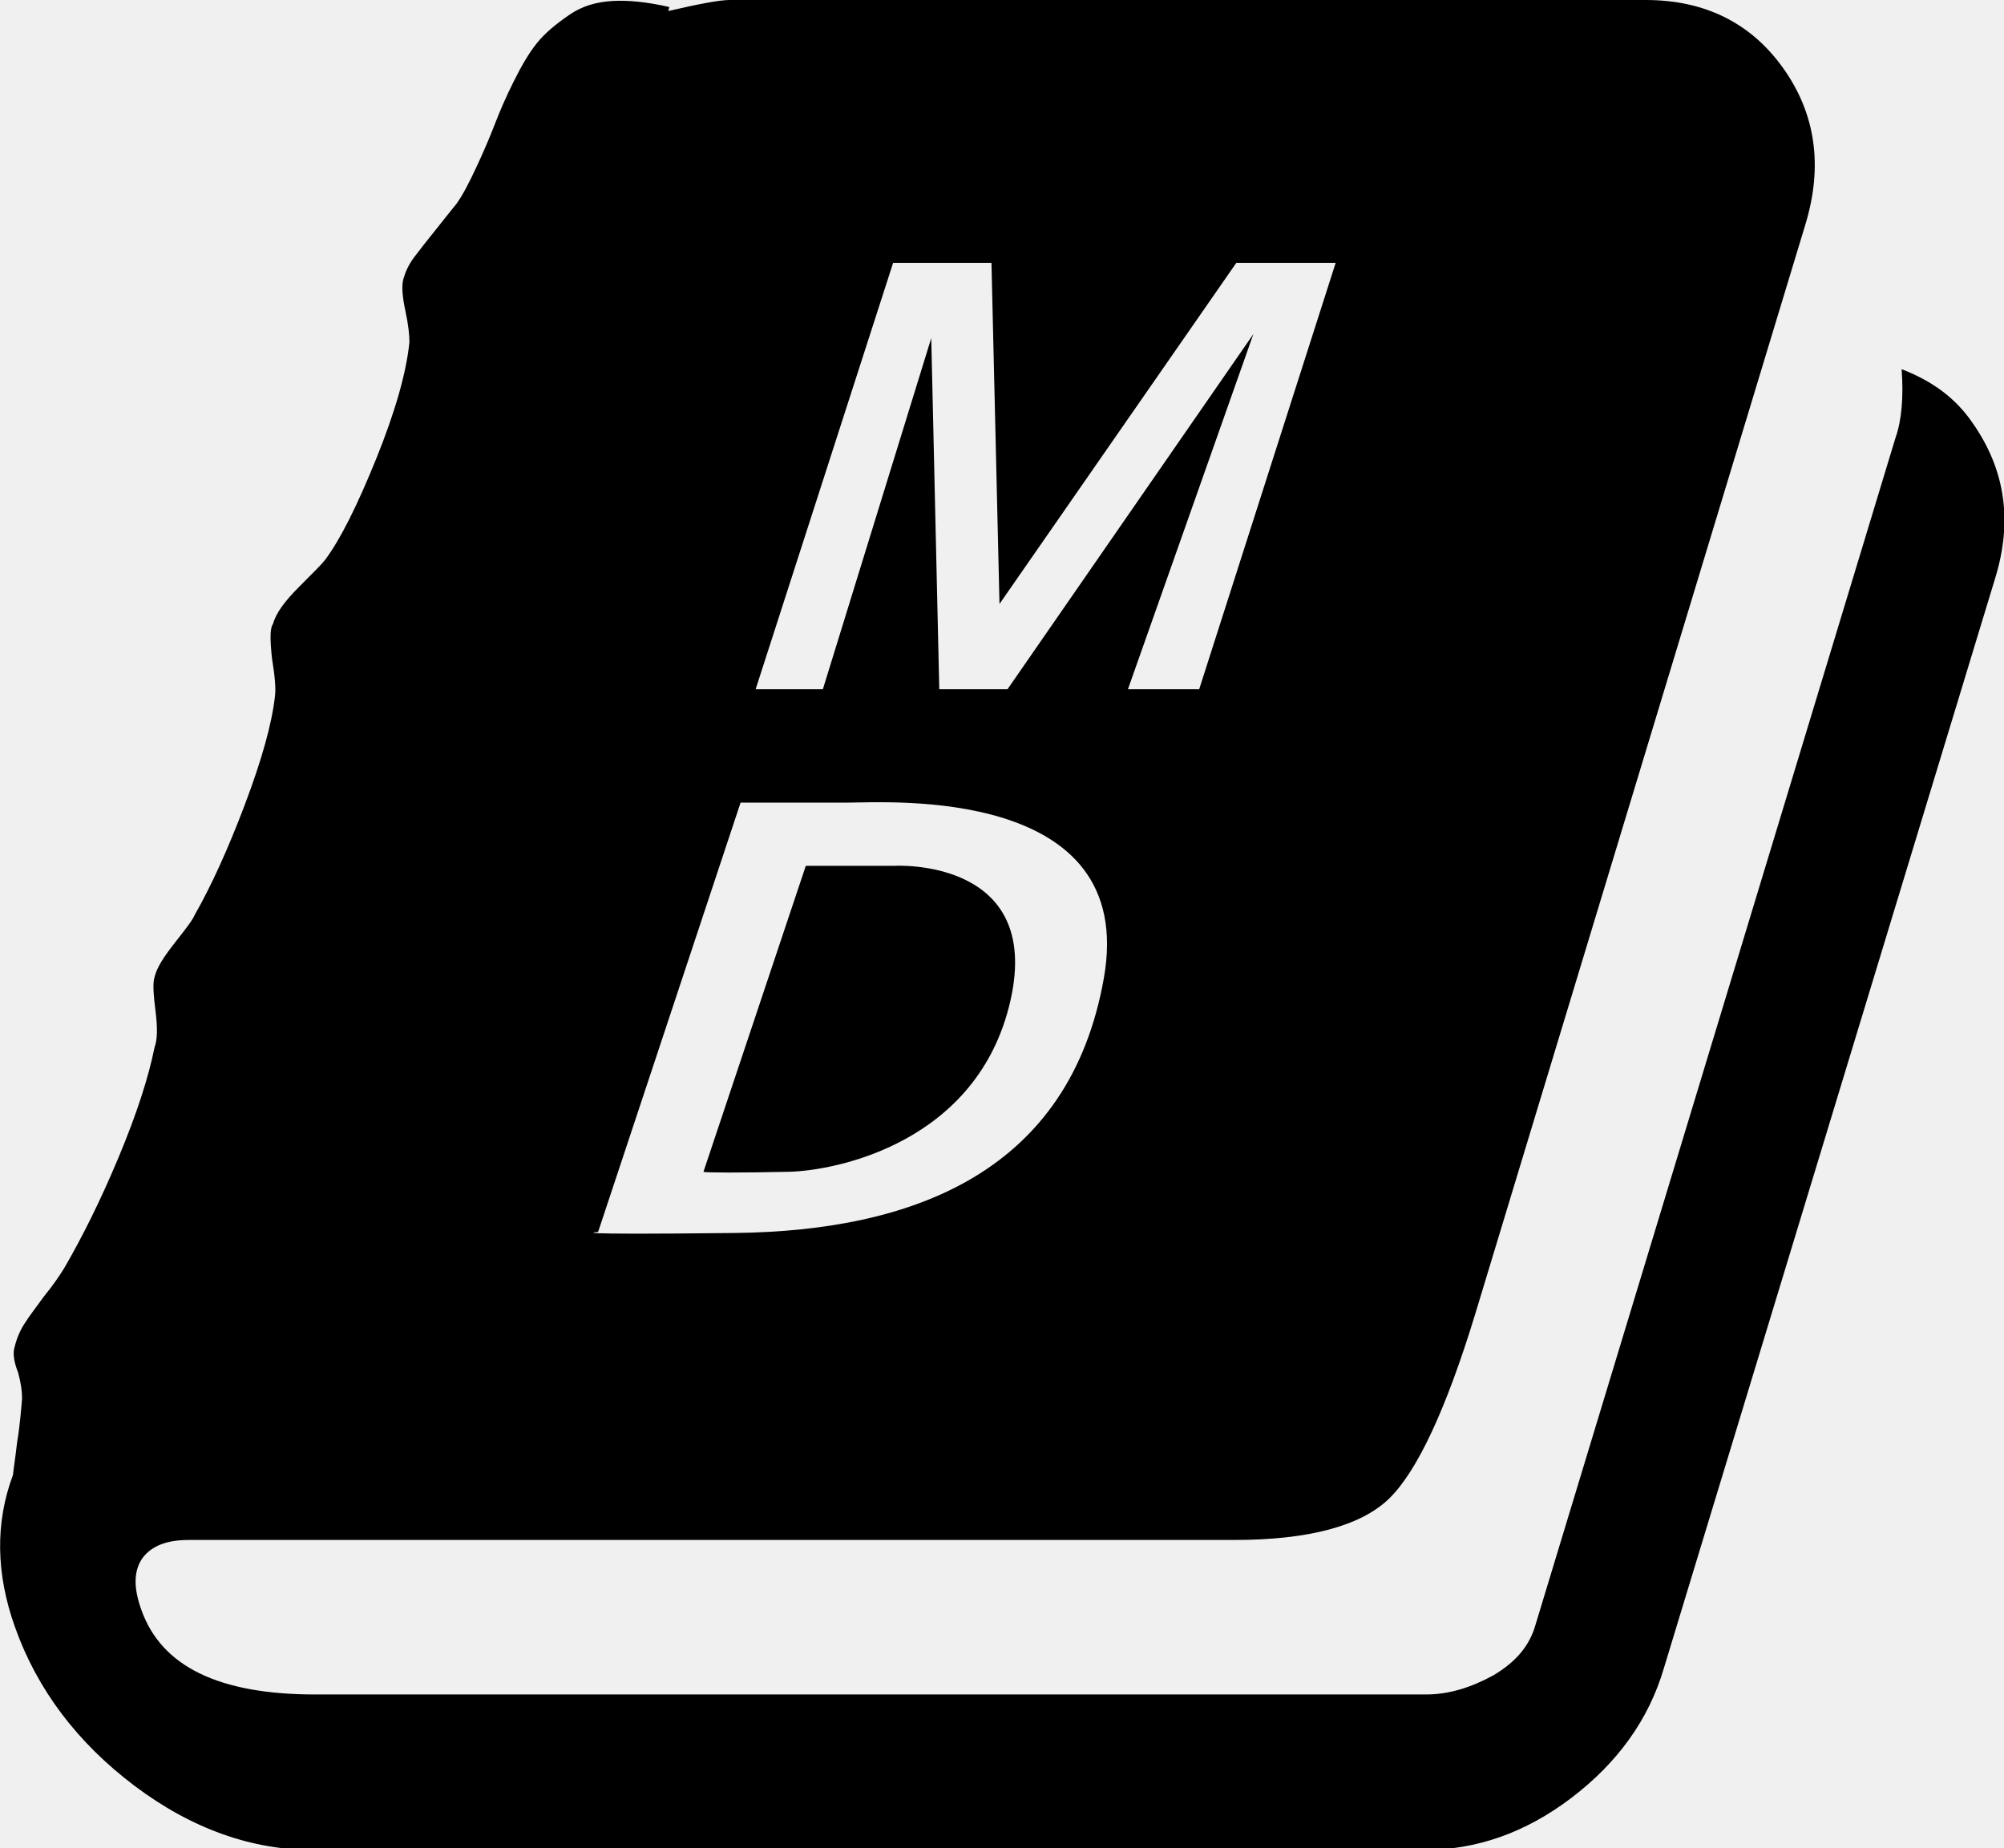
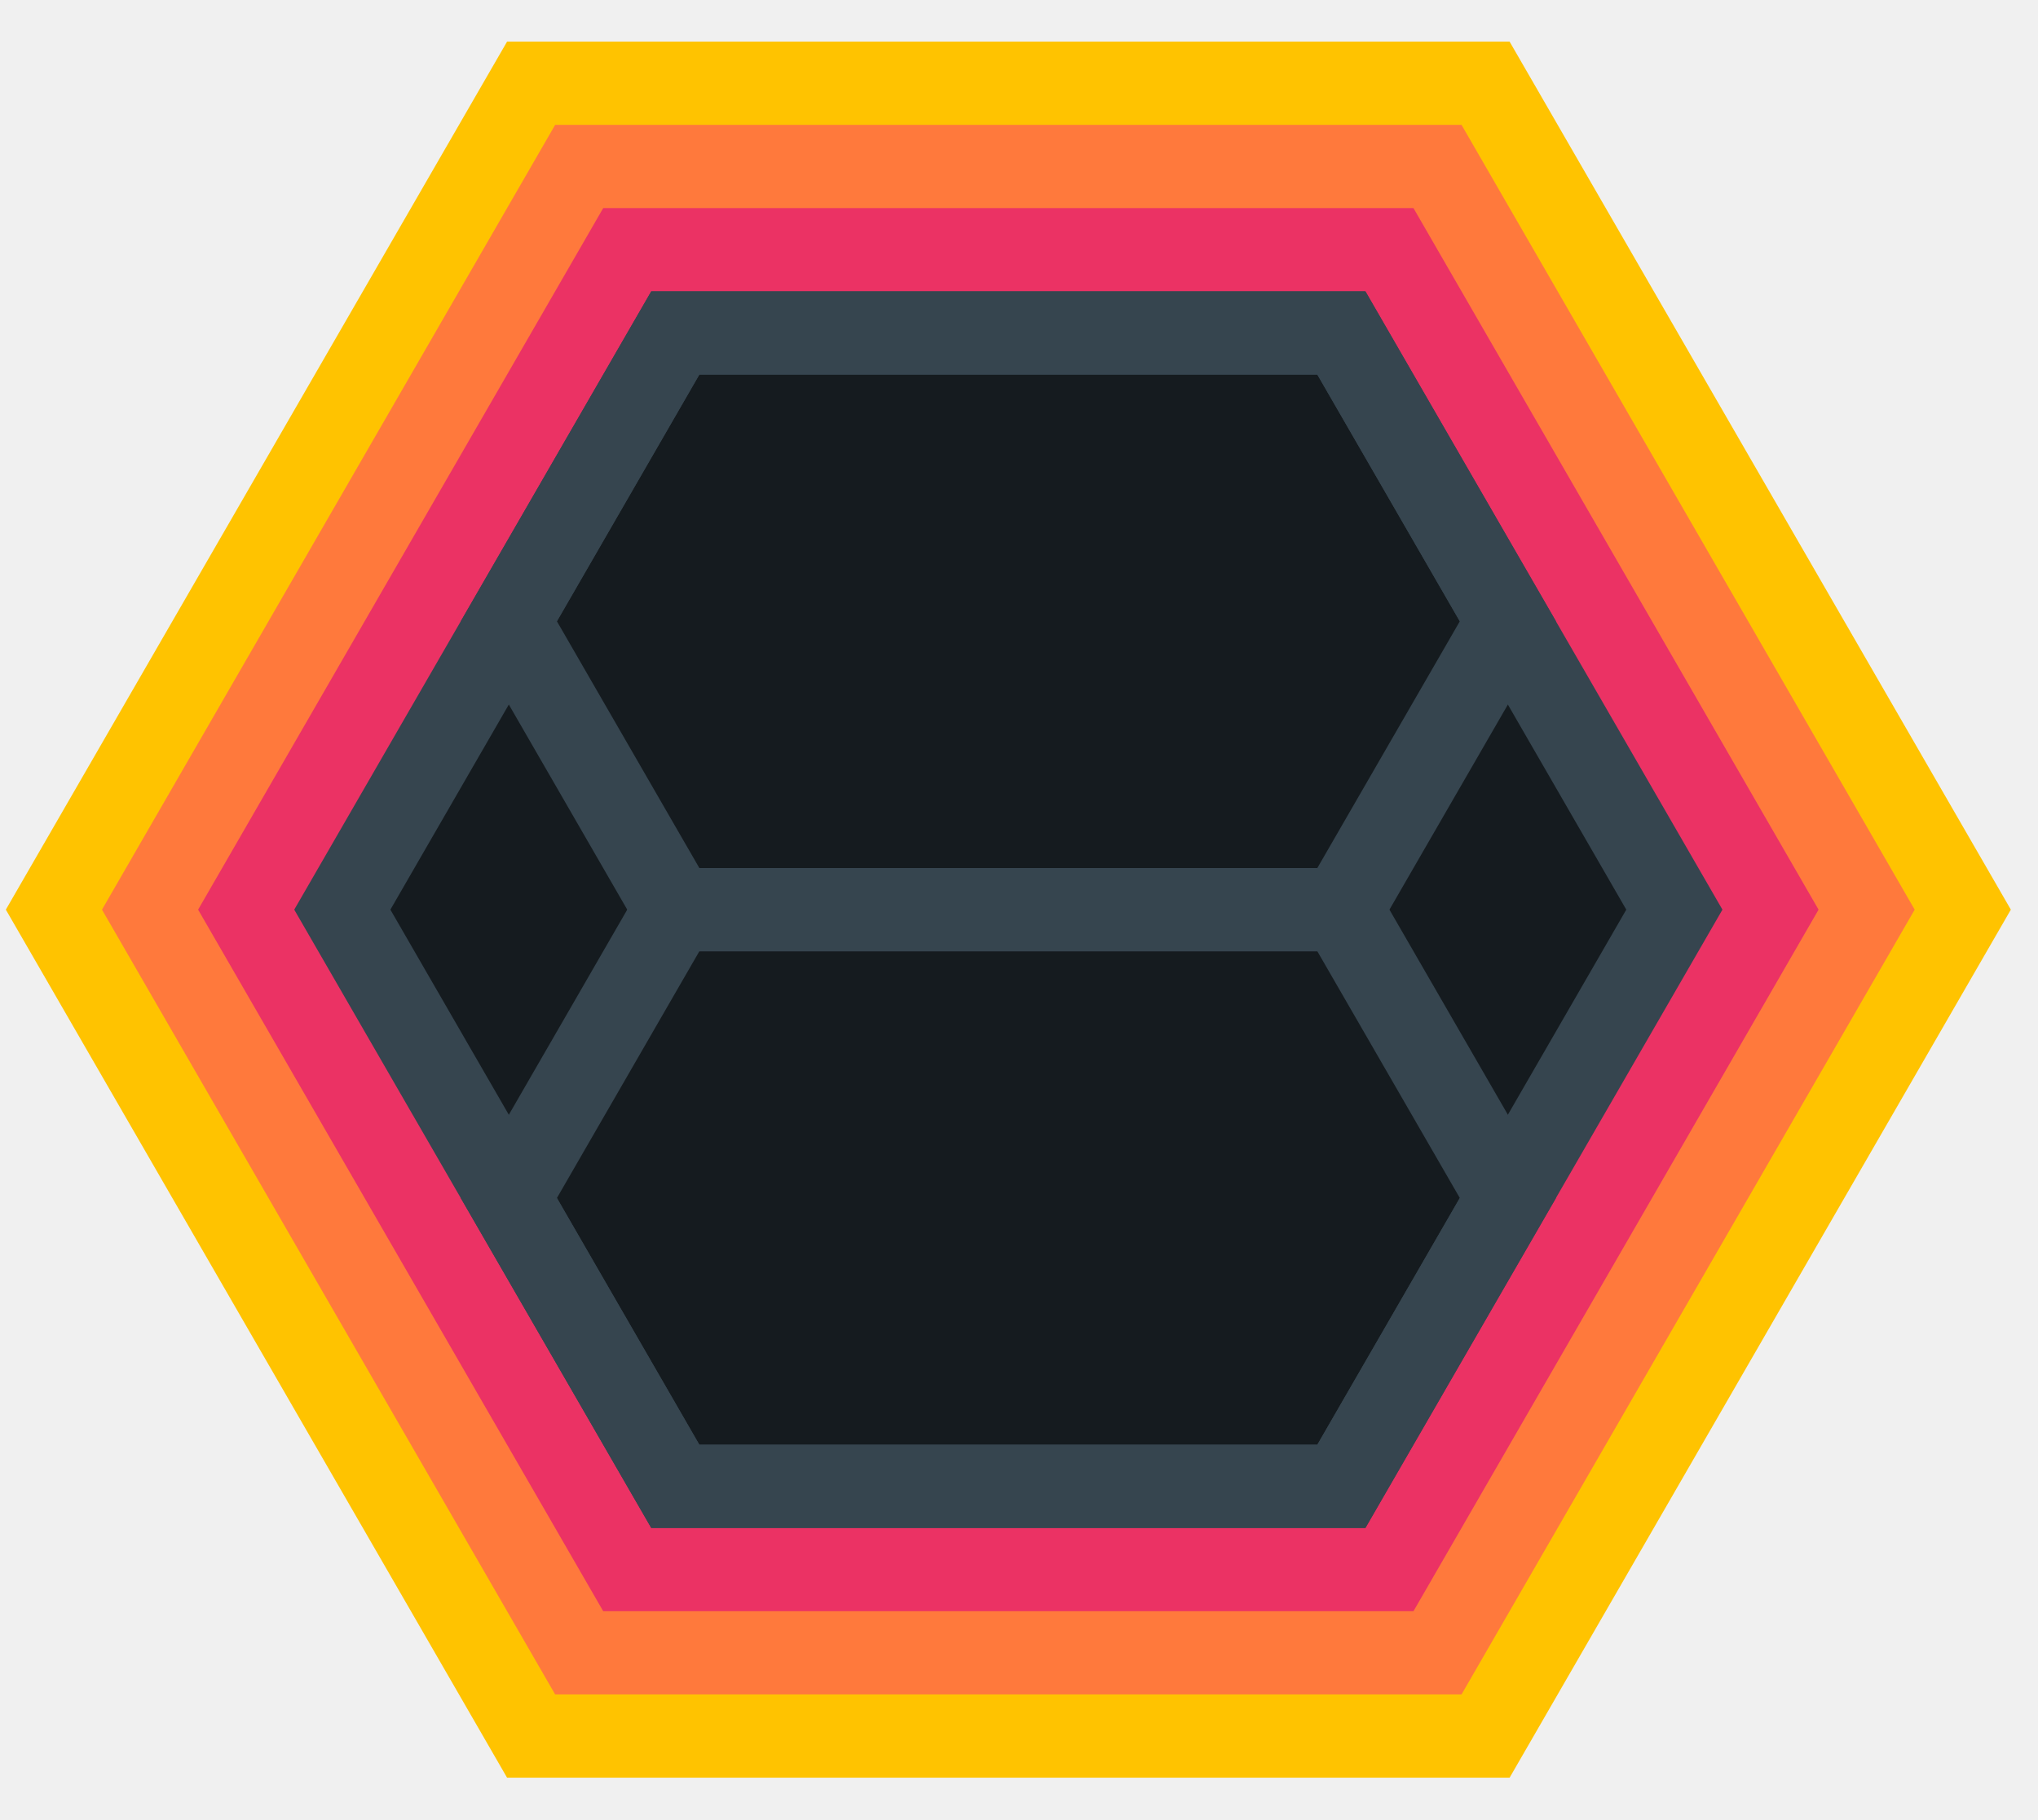
- <svg xmlns="http://www.w3.org/2000/svg" viewBox="0 0 199.7 184.2">
-   <style>
-     @media (prefers-color-scheme: dark) {
-       svg { fill: white; }
-     }
-   </style>
-   <path d="M189.5,36.8c0.2,2.8,0,5.1-0.6,6.8L153,162c-0.6,2.1-2,3.7-4.2,5c-2.2,1.2-4.4,1.9-6.7,1.9H31.4c-9.6,0-15.3-2.8-17.3-8.4   c-0.8-2.2-0.8-3.9,0.1-5.2c0.9-1.2,2.4-1.8,4.6-1.8H123c7.4,0,12.6-1.4,15.4-4.1s5.7-8.9,8.6-18.4l32.9-108.6   c1.8-5.9,1-11.1-2.2-15.6S169.9,0,164,0H72.7c-1,0-3.1,0.4-6.1,1.1l0.1-0.4C64.5,0.2,62.6,0,61,0.1s-3,0.5-4.3,1.4   c-1.3,0.9-2.4,1.8-3.2,2.8S52,6.5,51.2,8.1c-0.8,1.6-1.4,3-1.9,4.3s-1.1,2.7-1.8,4.2c-0.7,1.5-1.3,2.7-2,3.7c-0.5,0.6-1.2,1.5-2,2.5   s-1.6,2-2.2,2.8s-0.9,1.5-1.1,2.2c-0.2,0.7-0.1,1.8,0.2,3.2c0.3,1.4,0.4,2.4,0.4,3.1c-0.3,3-1.4,6.9-3.3,11.6   c-1.9,4.7-3.6,8.1-5.1,10.1c-0.3,0.4-1.2,1.3-2.6,2.7c-1.4,1.4-2.3,2.6-2.6,3.7c-0.3,0.4-0.3,1.5-0.1,3.4c0.3,1.8,0.4,3.1,0.3,3.8   c-0.3,2.7-1.3,6.3-3,10.8c-1.7,4.5-3.4,8.2-5,11c-0.2,0.5-0.9,1.4-2,2.8c-1.1,1.4-1.8,2.5-2,3.4c-0.2,0.6-0.1,1.8,0.1,3.4   c0.2,1.6,0.2,2.8-0.1,3.6c-0.6,3-1.8,6.7-3.6,11c-1.8,4.3-3.6,7.9-5.4,11c-0.5,0.8-1.1,1.7-2,2.8c-0.8,1.1-1.5,2-2,2.8   s-0.8,1.6-1,2.5c-0.1,0.5,0,1.3,0.4,2.3c0.3,1.1,0.4,1.9,0.4,2.6c-0.1,1.1-0.2,2.6-0.5,4.4c-0.2,1.8-0.4,2.9-0.4,3.2   c-1.8,4.8-1.7,9.9,0.2,15.2c2.2,6.2,6.2,11.5,11.9,15.8c5.7,4.3,11.7,6.4,17.8,6.4h110.7c5.2,0,10.1-1.7,14.7-5.2s7.7-7.8,9.2-12.9   l33-108.6c1.8-5.8,1-10.9-2.2-15.5C194.9,39.7,192.6,38,189.5,36.8z M59.6,122.8L73.8,80c0,0,7,0,10.8,0s28.8-1.7,25.4,17.5   c-3.4,19.2-18.8,25.2-36.8,25.4S59.6,122.8,59.6,122.8z M78.6,116.8c4.7-0.1,18.9-2.9,22.1-17.1S89.2,86.3,89.2,86.3l-8.9,0   l-10.2,30.5C70.2,116.9,74,116.9,78.6,116.8z M75.3,68.7L89,26.2h9.8l0.8,34l23.6-34h9.9l-13.6,42.5h-7.1l12.5-35.4l-24.5,35.4h-6.8   l-0.8-35L82,68.7H75.3z" />
+ <svg xmlns="http://www.w3.org/2000/svg" width="56" height="50" viewBox="0 0 56 50" fill="none">
+   <g clip-path="url(#clip0_126_2)">
+     <path d="M18.556 9.151L36.858 9.151L46.008 25L36.858 40.849L18.556 40.849L9.406 25L18.556 9.151Z" fill="#151B1F" stroke="#FFC300" stroke-width="16.014" />
+     <path d="M18.556 9.151L36.858 9.151L46.008 25L36.858 40.849L18.556 40.849L9.406 25L18.556 9.151Z" fill="#151B1F" stroke="#FF793C" stroke-width="11.438" />
+     <path d="M18.556 9.151L36.858 9.151L46.008 25L36.858 40.849L18.556 40.849L9.406 25L18.556 9.151Z" fill="#151B1F" stroke="#EB3264" stroke-width="6.863" />
+     <path d="M18.556 9.151L36.858 9.151L46.008 25L36.858 40.849L18.556 40.849L9.406 25L18.556 9.151Z" fill="#151B1F" stroke="#36454F" stroke-width="2.288" />
+     <path d="M18.556 40.849L36.858 40.849L41.434 32.925L36.858 25L18.556 25L13.982 32.925L18.556 40.849Z" stroke="#36454F" stroke-width="2.288" />
+     <path d="M36.858 9.151L18.556 9.151L13.982 17.075L18.556 25L36.858 25L41.434 17.075L36.858 9.151Z" stroke="#36454F" stroke-width="2.288" />
+   </g>
+   <defs>
+     <clipPath id="clip0_126_2">
+       <rect width="56" height="50" fill="white" />
+     </clipPath>
+   </defs>
</svg>
